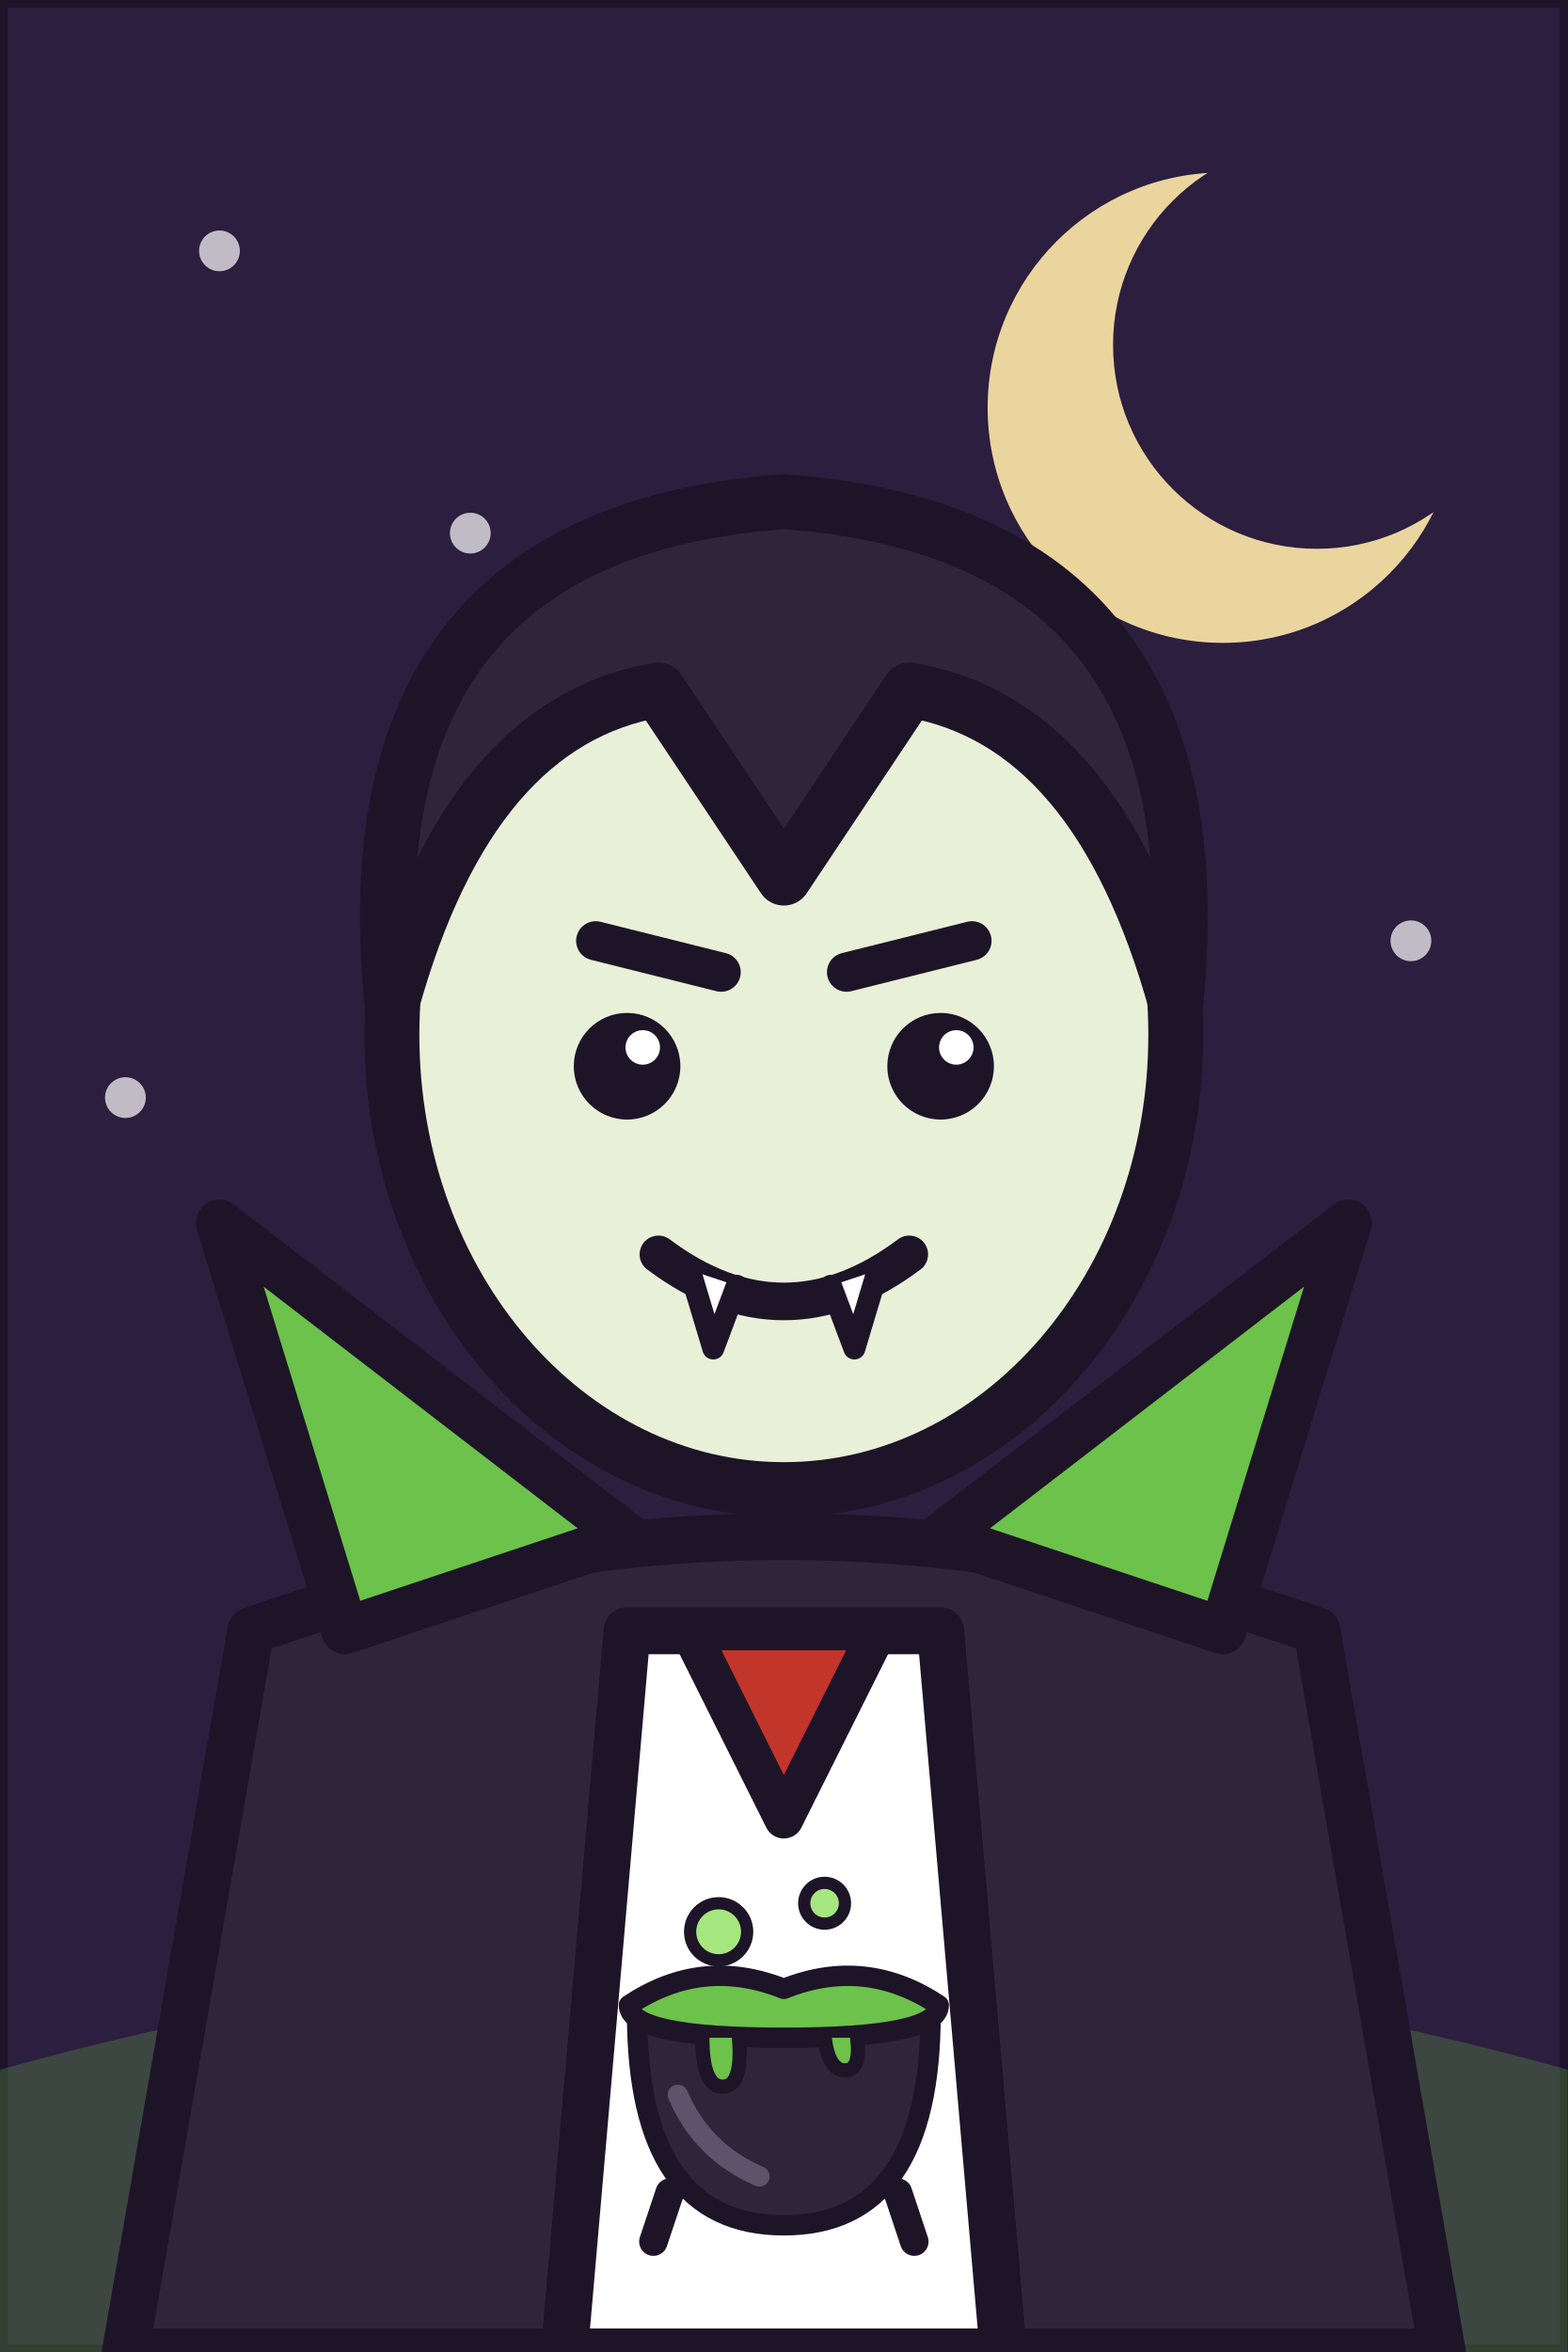
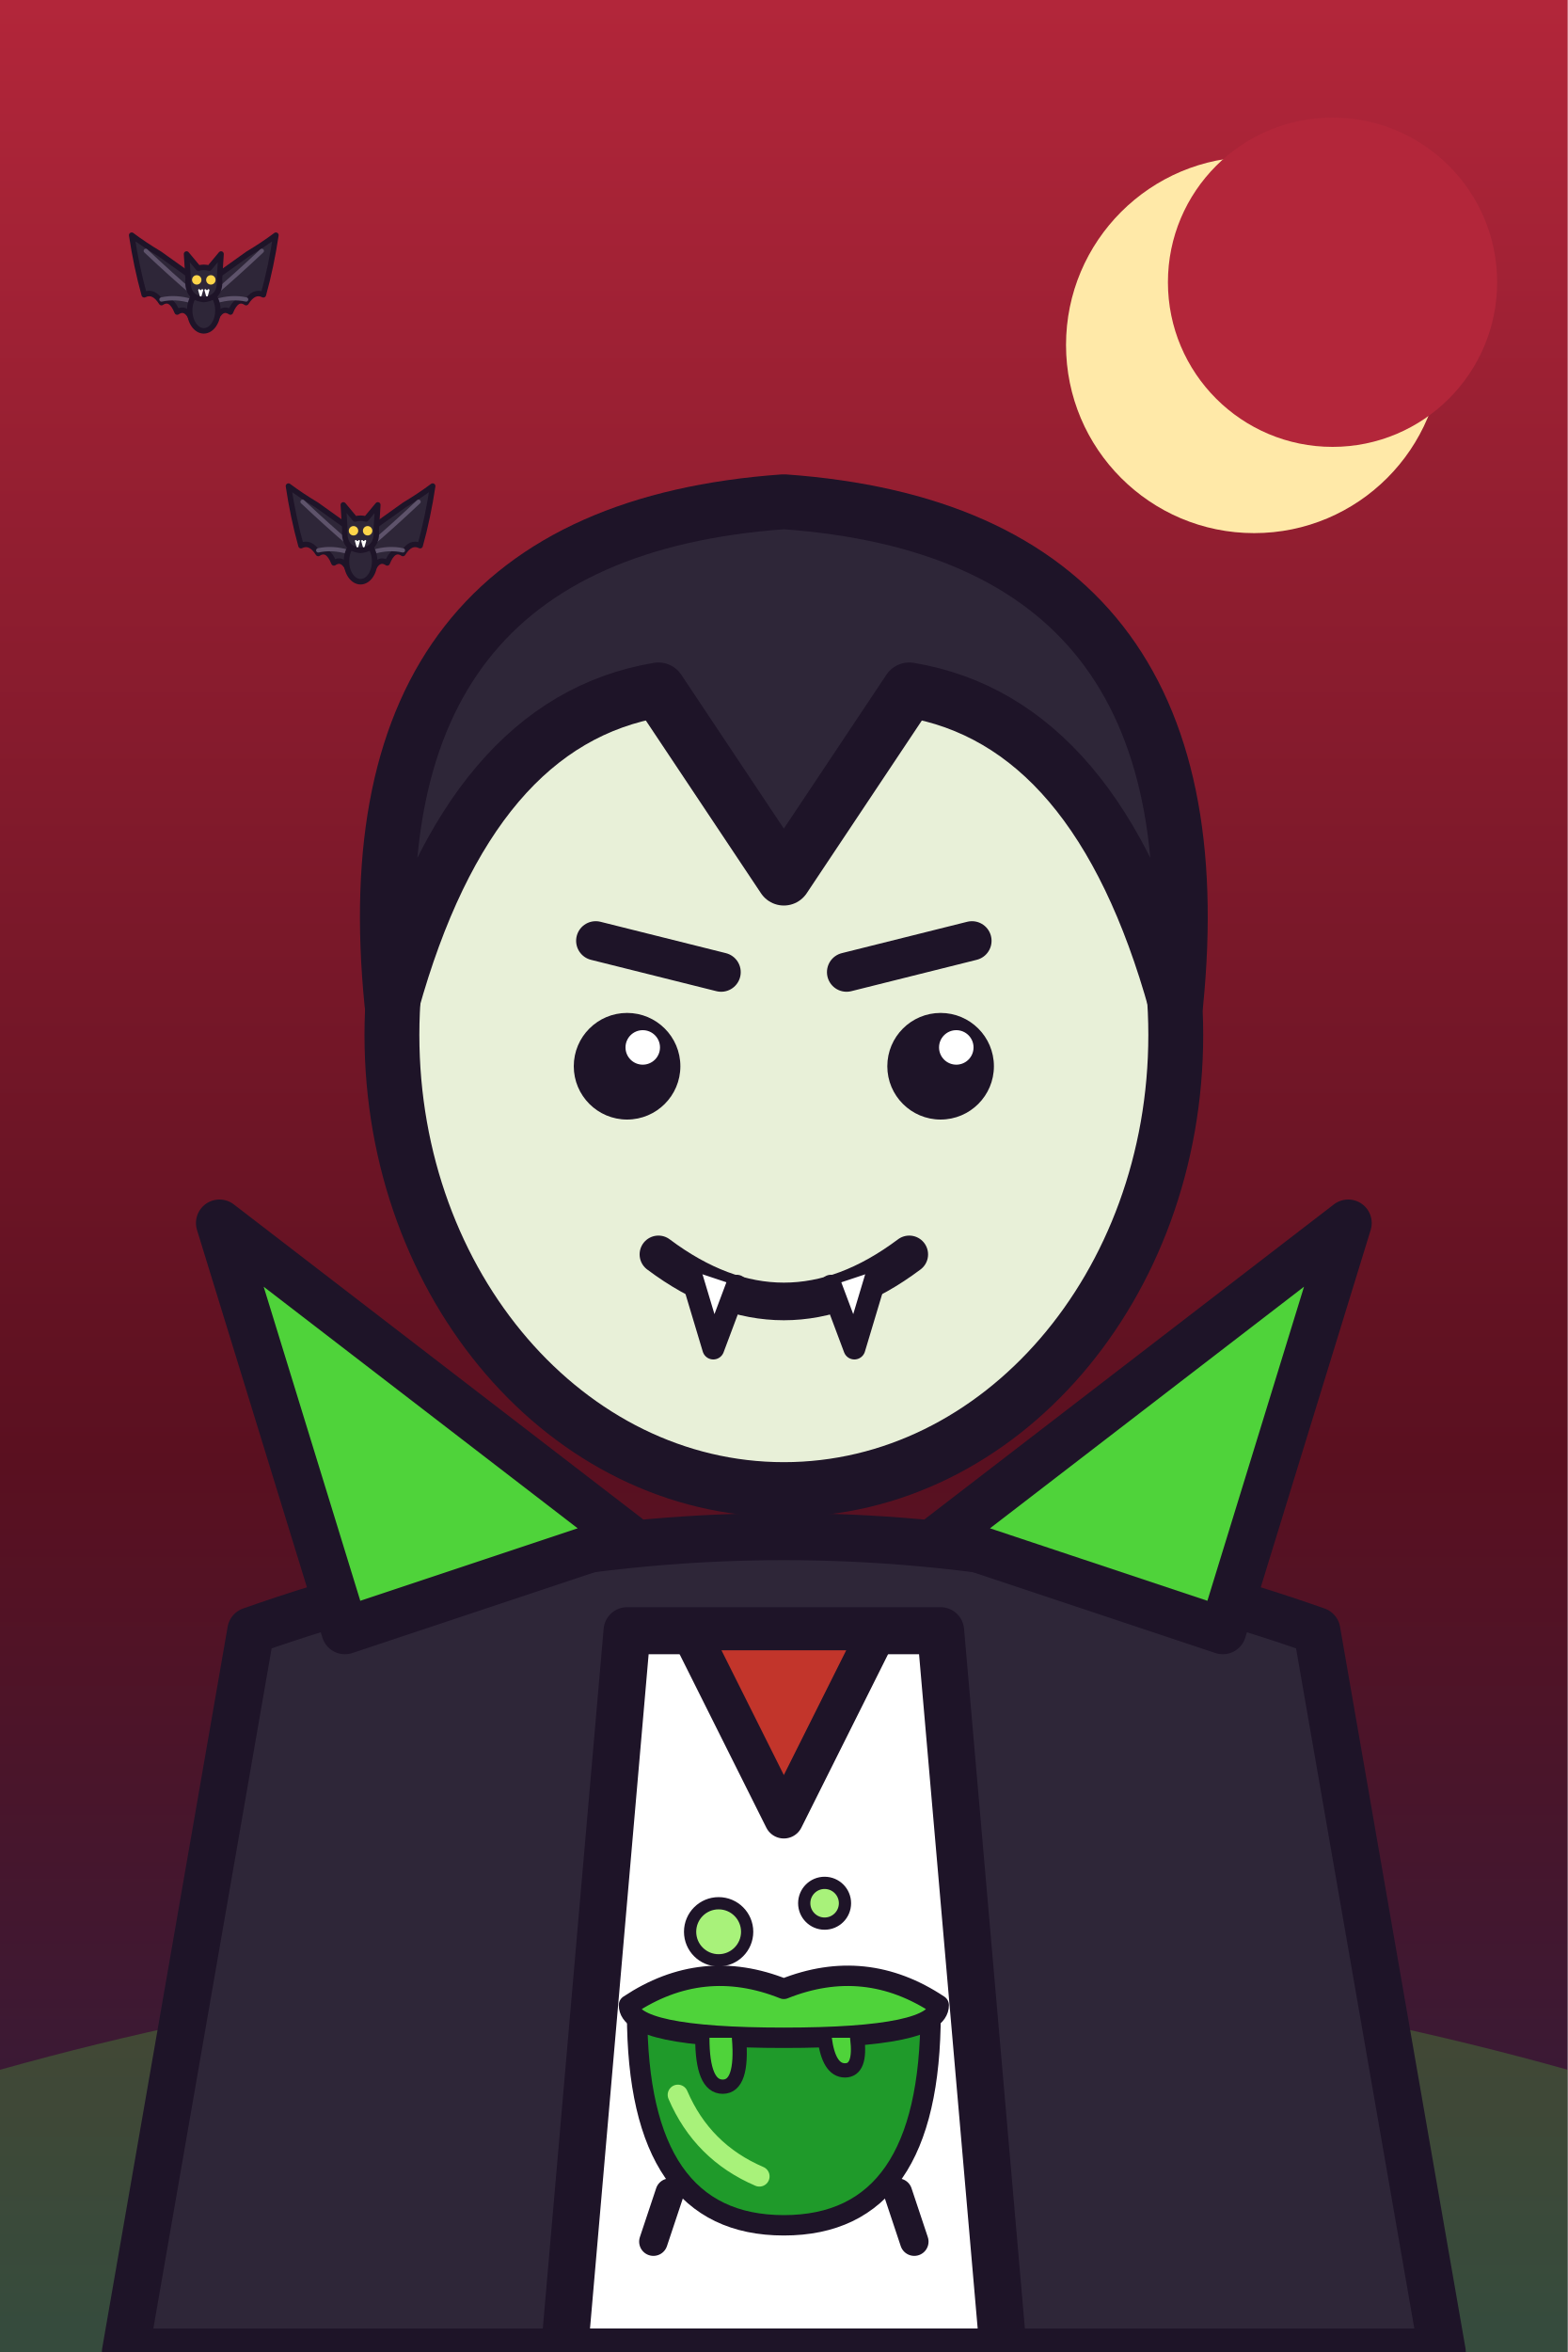
<svg xmlns="http://www.w3.org/2000/svg" viewBox="0 0 100 150">
  <g stroke="#1E1428" stroke-linejoin="round" stroke-linecap="round">
-     <rect width="100" height="150" fill="#2C1E3E" />
-     <circle cx="78" cy="26" r="15" fill="#FFE9A8" stroke="none" opacity=".9" />
-     <circle cx="84" cy="22" r="13" fill="#2C1E3E" stroke="none" />
-     <circle cx="14" cy="16" r="1.3" fill="#FFFFFF" stroke="none" opacity=".7" />
-     <circle cx="30" cy="34" r="1.3" fill="#FFFFFF" stroke="none" opacity=".7" />
-     <circle cx="90" cy="60" r="1.3" fill="#FFFFFF" stroke="none" opacity=".7" />
-     <circle cx="8" cy="70" r="1.3" fill="#FFFFFF" stroke="none" opacity=".7" />
-     <path d="M0 150 L0 132 Q50 118 100 132 L100 150 Z" fill="#6CC24A" stroke="none" opacity=".25" />
+     <defs>
+       <linearGradient id="skyJ" x1="0" y1="0" x2="0" y2="1">
+         <stop offset="0" stop-color="#B3263A" />
+         <stop offset=".62" stop-color="#5A1020" />
+         <stop offset="1" stop-color="#2C1E3E" />
+       </linearGradient>
+     </defs>
+     <rect width="100" height="150" fill="url(#skyJ)" stroke="none" />
+     <circle cx="80" cy="22" r="12" fill="#FFE9A8" stroke="none" />
+     <circle cx="85" cy="18" r="10.5" fill="#B3263A" stroke="none" />
+     <g transform="translate(8 14) scale(.1)">
+       <path d="M50 42 Q36 32 22 22 Q12 16 4 10 Q7 30 12 48 Q18 45 23 53 Q29 49 33 59 Q39 55 43 65 Q47 61 50 67 Q53 61 57 65 Q61 55 67 59 Q71 49 77 53 Q82 45 88 48 Q93 30 96 10 Q88 16 78 22 Q64 32 50 42 Z" fill="#2E2638" stroke-width="3.5" />
+       <path d="M43 47 Q30 36 13 20 M42 52 Q32 49 23 51 M57 47 Q70 36 87 20 M58 52 Q68 49 77 51" fill="none" stroke="#5E536B" stroke-width="2.75" />
+       <ellipse cx="50" cy="58" rx="9" ry="13" fill="#2E2638" stroke-width="3.5" />
+       <path d="M40 38 L39 22 L46.5 31 Q50 30 53.5 31 L61 22 L60 38 Q61 50 50 51 Q39 50 40 38 Z" fill="#2E2638" stroke-width="3.5" />
+       <circle cx="45.5" cy="38.5" r="3" fill="#FFD54A" stroke="none" />
+       <circle cx="54.5" cy="38.5" r="3" fill="#FFD54A" stroke="none" />
+       <path d="M47 45 L48 48.5 L49 45 M51 45 L52 48.5 L53 45" fill="#FFFFFF" stroke="#FFFFFF" stroke-width="1.2" />
+     </g>
+     <g transform="translate(18 30) scale(.1)">
+       <path d="M50 42 Q36 32 22 22 Q12 16 4 10 Q7 30 12 48 Q18 45 23 53 Q29 49 33 59 Q39 55 43 65 Q47 61 50 67 Q53 61 57 65 Q61 55 67 59 Q71 49 77 53 Q82 45 88 48 Q93 30 96 10 Q88 16 78 22 Q64 32 50 42 Z" fill="#2E2638" stroke-width="3.5" />
+       <path d="M43 47 Q30 36 13 20 M42 52 Q32 49 23 51 M57 47 Q70 36 87 20 M58 52 Q68 49 77 51" fill="none" stroke="#5E536B" stroke-width="2.75" />
+       <ellipse cx="50" cy="58" rx="9" ry="13" fill="#2E2638" stroke-width="3.5" />
+       <path d="M40 38 L39 22 L46.5 31 Q50 30 53.5 31 L61 22 L60 38 Q61 50 50 51 Q39 50 40 38 Z" fill="#2E2638" stroke-width="3.5" />
+       <circle cx="45.5" cy="38.5" r="3" fill="#FFD54A" stroke="none" />
+       <circle cx="54.5" cy="38.5" r="3" fill="#FFD54A" stroke="none" />
+       <path d="M47 45 L48 48.5 L49 45 M51 45 L52 48.5 L53 45" fill="#FFFFFF" stroke="#FFFFFF" stroke-width="1.2" />
+     </g>
+     <path d="M0 150 L0 132 Q50 118 100 132 L100 150 Z" fill="#4FD33A" stroke="none" opacity=".25" />
    <path d="M8 150 L16 104 Q50 92 84 104 L92 150 Z" fill="#2E2638" stroke-width="3" />
-     <path d="M22 104 L14 78 L40 98 Z M78 104 L86 78 L60 98 Z" fill="#6CC24A" stroke-width="3" />
+     <path d="M22 104 L14 78 L40 98 Z M78 104 L86 78 L60 98 Z" fill="#4FD33A" stroke-width="3" />
    <path d="M36 150 L40 104 L60 104 L64 150 Z" fill="#FFFFFF" stroke-width="3" />
    <path d="M44 104 L50 116 L56 104 Z" fill="#C2352B" stroke-width="2.5" />
    <ellipse cx="50" cy="66" rx="25" ry="29" fill="#E8F0D8" stroke-width="3.5" />
    <path d="M25 64 Q22 34 50 32 Q78 34 75 64 Q70 46 58 44 L50 56 L42 44 Q30 46 25 64 Z" fill="#2E2638" stroke-width="3.5" />
    <circle cx="40" cy="68" r="3.4" fill="#1E1428" stroke="none" />
    <circle cx="41" cy="66.8" r="1.1" fill="#FFFFFF" stroke="none" />
    <circle cx="60" cy="68" r="3.4" fill="#1E1428" stroke="none" />
    <circle cx="61" cy="66.8" r="1.1" fill="#FFFFFF" stroke="none" />
    <path d="M38 60 L46 62 M62 60 L54 62" stroke-width="2.5" />
    <path d="M42 80 Q50 86 58 80" fill="none" stroke-width="2.4" />
    <path d="M44 81 L45.5 86 L47 82 M53 82 L54.5 86 L56 81" fill="#FFFFFF" stroke-width="1.4" />
    <g transform="translate(37 118) scale(0.26)">
-       <circle cx="34" cy="20" r="7" fill="#A6E67F" stroke-width="3.0" />
-       <circle cx="60" cy="13" r="5" fill="#A6E67F" stroke-width="3.0" />
-       <path d="M14 40 Q14 92 50 92 Q86 92 86 40 Z" fill="#2E2638" stroke-width="5" />
+       <circle cx="34" cy="20" r="7" fill="#A8F27A" stroke-width="3.0" />
+       <circle cx="60" cy="13" r="5" fill="#A8F27A" stroke-width="3.0" />
+       <path d="M14 40 Q14 92 50 92 Q86 92 86 40 Z" fill="#1F9A2A" stroke-width="5" />
      <path d="M22 84 L18 96 M78 84 L82 96" stroke-width="7.0" />
-       <path d="M12 38 Q30 26 50 34 Q70 26 88 38 Q88 46 50 46 Q12 46 12 38 Z" fill="#6CC24A" stroke-width="5" />
-       <path d="M30 46 Q30 58 35 58 Q40 58 39 46 M60 46 Q61 54 65 54 Q69 54 68 46" fill="#6CC24A" stroke-width="3.5" />
-       <path d="M24 60 Q30 74 44 80" fill="none" stroke="#5E536B" stroke-width="5" />
+       <path d="M12 38 Q30 26 50 34 Q70 26 88 38 Q88 46 50 46 Q12 46 12 38 Z" fill="#4FD33A" stroke-width="5" />
+       <path d="M30 46 Q30 58 35 58 Q40 58 39 46 M60 46 Q61 54 65 54 Q69 54 68 46" fill="#4FD33A" stroke-width="3.5" />
+       <path d="M24 60 Q30 74 44 80" fill="none" stroke="#A8F27A" stroke-width="5" />
    </g>
  </g>
</svg>
